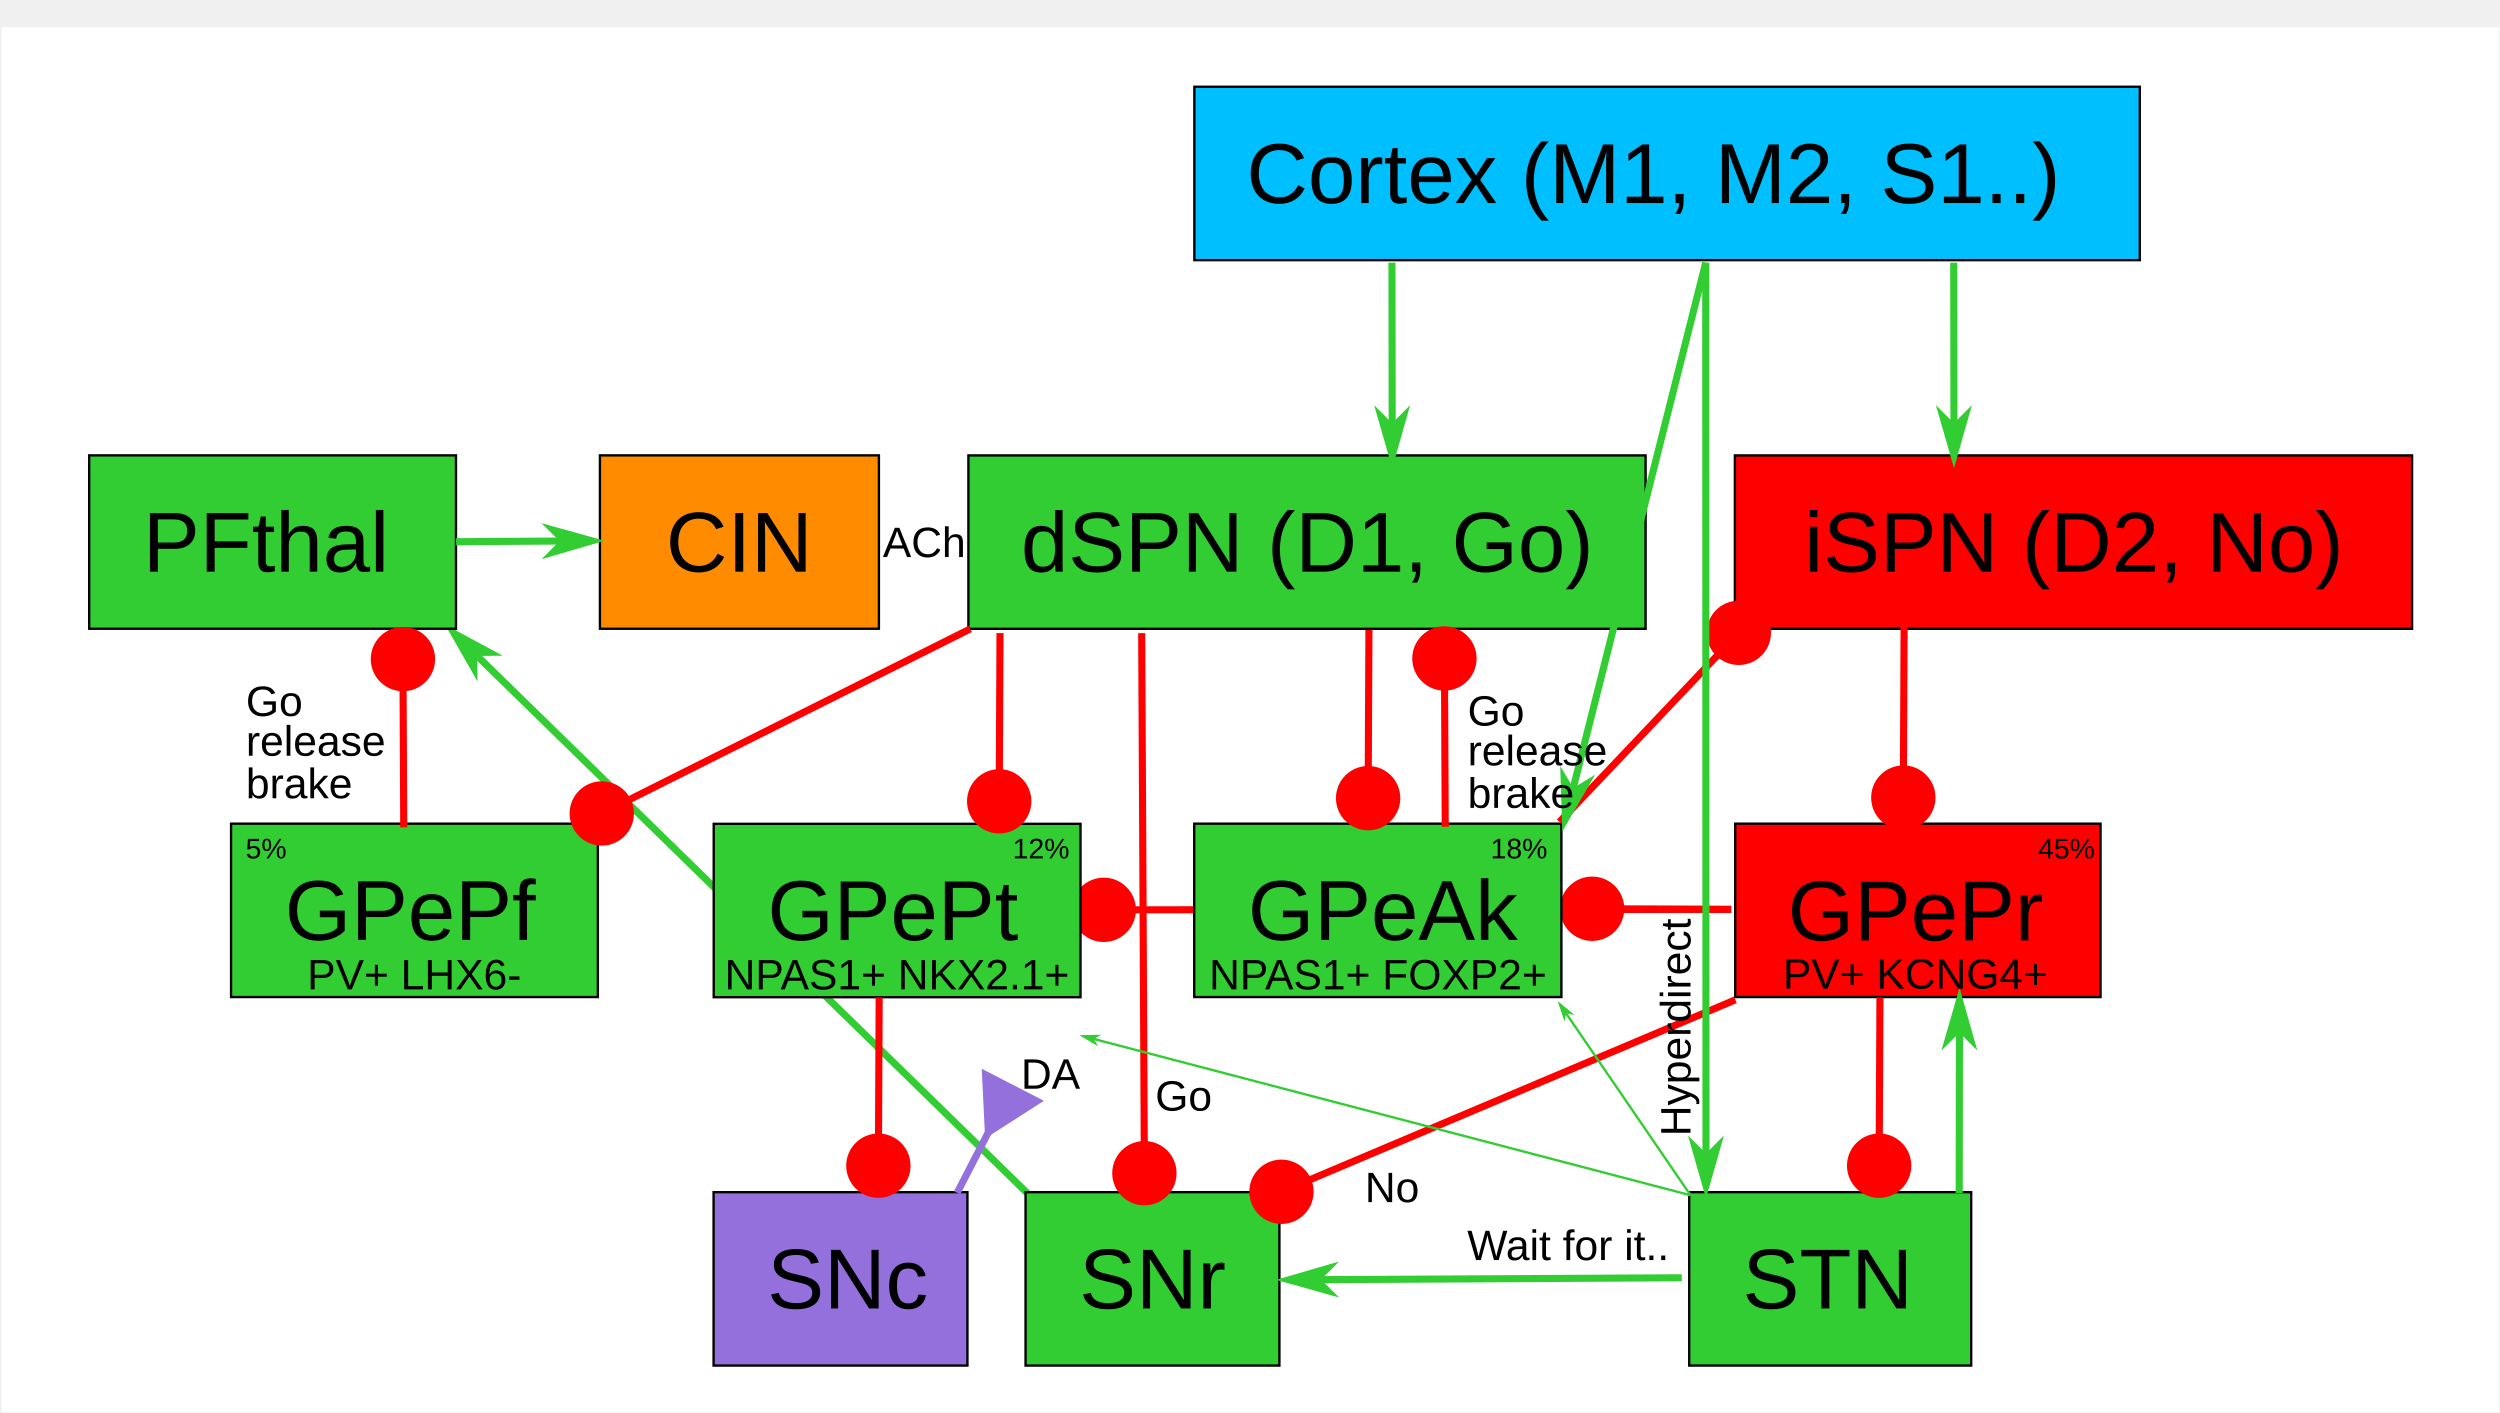
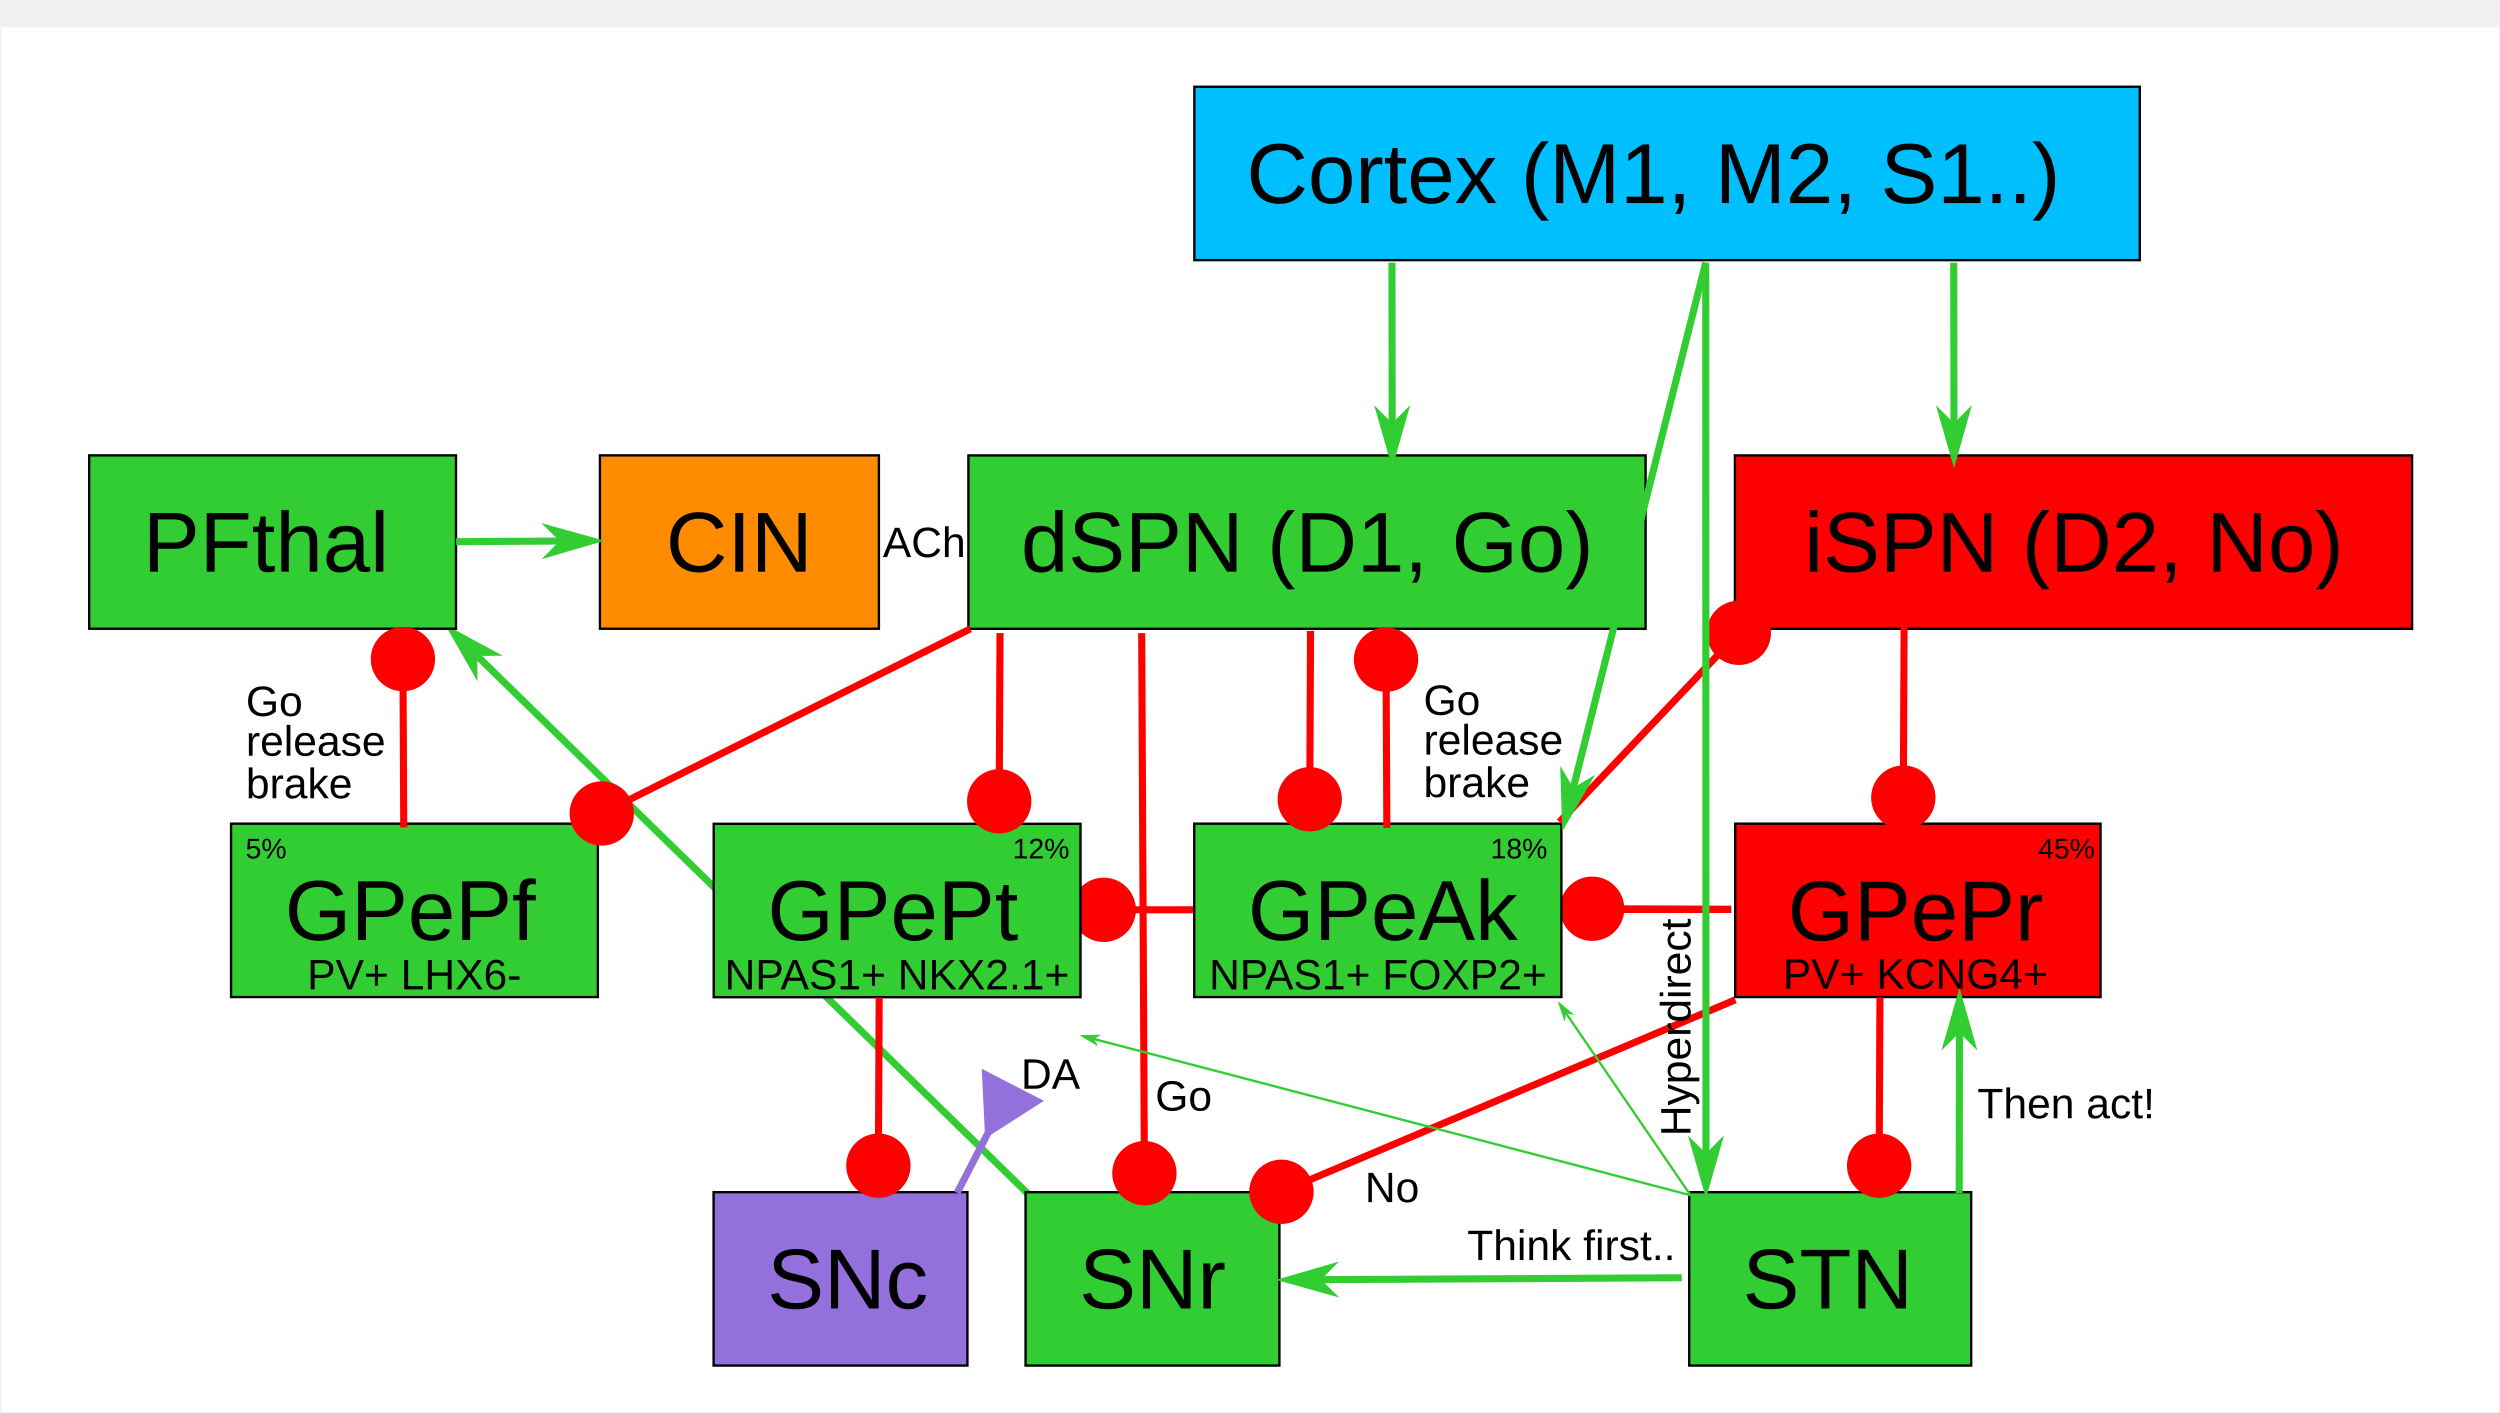
<svg xmlns="http://www.w3.org/2000/svg" width="1056.778px" height="597.069px" viewBox="0 0 1056.778 597.069">
  <defs id="Defs">
    <linearGradient id="linearGradient141" x1="0" y1="0" x2="0" y2="0" gradientUnits="objectBoundingBox">
      <stop style="stop-color:#FFFFFF;stop-opacity:1;" offset="0" />
      <stop style="stop-color:#0000FF;stop-opacity:1;" offset="1" />
    </linearGradient>
    <marker id="DotL382" style="overflow:visible" refX="0" refY="0" orient="auto">
      <path id="path" style="fill-rule:evenodd;fill:#FF0000;stroke:#FF0000;stroke-width:1.0pt;" transform="scale(0.8) translate(7.4, 1)" d="M -2.5,-1 C -2.5,1.76 -4.74,4 -7.5,4 C -10.26,4 -12.5,1.76 -12.5,-1 C -12.5,-3.76 -10.26,-6 -7.5,-6 C -4.74,-6 -2.5,-3.76 -2.5,-1 z " />
    </marker>
    <marker id="Arrow1Mend840" style="overflow:visible" refX="0" refY="0" orient="auto">
-       <path id="path" style="stroke:#32CD32;stroke-width:1.0pt;fill-rule:evenodd;fill:#32CD32;" transform="scale(0.4) rotate(180) translate(10,0)" d="M 0,0 L 5,-5 L -12.5,0 L 5,5 L 0,0 z " />
+       <path id="path" style="fill-rule:evenodd;fill:#32CD32;stroke:#32CD32;stroke-width:1.0pt;" transform="scale(0.4) rotate(180) translate(10,0)" d="M 0,0 L 5,-5 L -12.5,0 L 5,5 L 0,0 z " />
    </marker>
    <marker id="EmptyTriangleInL18" style="overflow:visible" refX="0" refY="0" orient="auto">
-       <path id="path" style="stroke-width:1.0pt;fill-rule:evenodd;fill:#9370DB;stroke:#9370DB;" transform="scale(-0.8) translate(-6,0)" d="M 5.77,0 L -2.88,5 L -2.88,-5 L 5.77,0 z " />
+       <path id="path" style="fill-rule:evenodd;fill:#9370DB;stroke:#9370DB;stroke-width:1.0pt;" transform="scale(-0.8) translate(-6,0)" d="M 5.77,0 L -2.88,5 L -2.88,-5 L 5.77,0 z " />
    </marker>
  </defs>
  <g id="LayerBG" style="">
    <rect id="rect888" style="fill-opacity:1;stroke:none;stroke-opacity:1;stroke-width:1px;fill:#FFFFFF;" x="0.672" y="11.535" width="1055.697" height="585.364" />
  </g>
  <g id="Layer1" style="">
-     <path id="path840" style="stroke-width:3px;marker-end:url(#Arrow1Mend840);fill:none;stroke:#32CD32;stroke-opacity:1;" d="m 435.706,505.783 -243.376,-237.663 " />
-     <path id="path973" style="fill:none;marker-end:url(#DotL382);stroke:#FF0000;stroke-opacity:1;stroke-width:3px;" d="m 731.789,384.404 -265.459,0.194 " />
-     <path id="path24" style="fill:none;marker-end:url(#DotL382);stroke:#FF0000;stroke-opacity:1;stroke-width:3px;" d="m 731.789,384.404 -59.013,-0.266 " />
+     <path id="path840" style="stroke-opacity:1;stroke-width:3px;marker-end:url(#Arrow1Mend840);fill:none;stroke:#32CD32;" d="m 435.706,505.783 -243.376,-237.663 " />
+     <path id="path973" style="stroke-opacity:1;stroke-width:3px;fill:none;marker-end:url(#DotL382);stroke:#FF0000;" d="m 731.789,384.404 -265.459,0.194 " />
+     <path id="path24" style="stroke-opacity:1;stroke-width:3px;fill:none;marker-end:url(#DotL382);stroke:#FF0000;" d="m 731.789,384.404 -59.013,-0.266 " />
    <rect id="rect212" style="stroke-opacity:1;stroke-width:1px;fill:#FF0000;fill-opacity:1;stroke:#000000;" x="733.354" y="192.511" width="286.262" height="73.296" />
    <text id="text804" style="fill-opacity:1;text-align:AlignLeft;font-family:Arial;font-size:36px;stroke:none;fill:#000000;" transform="none" x="438.428" y="241.664">
      <tspan id="tspan192" x="762.638" y="241.664">iSPN (D2, No)</tspan>
    </text>
-     <rect id="rect212_002" style="stroke-opacity:1;stroke-width:1px;fill:#9370DB;fill-opacity:1;stroke:#000000;" x="301.644" y="503.947" width="107.301" height="73.296" />
+     <rect id="rect212_002" style="fill-opacity:1;stroke:#000000;stroke-opacity:1;stroke-width:1px;fill:#9370DB;" x="301.644" y="503.947" width="107.301" height="73.296" />
    <text id="text804_003" style="stroke:none;fill:#000000;fill-opacity:1;text-align:AlignLeft;font-family:Arial;font-size:36px;" transform="none" x="143.416" y="300.375">
      <tspan id="tspan192" x="324.323" y="553.101">SNc</tspan>
    </text>
    <g id="g895" transform="translate(312.7785,252.7258)">
-       <rect id="rect212_002" style="fill-opacity:1;stroke:#000000;stroke-opacity:1;stroke-width:1px;fill:#32CD32;" x="120.737" y="251.222" width="107.301" height="73.296" />
+       <rect id="rect212_002" style="stroke-width:1px;fill:#32CD32;fill-opacity:1;stroke:#000000;stroke-opacity:1;" x="120.737" y="251.222" width="107.301" height="73.296" />
      <text id="text804_003" style="font-size:36px;stroke:none;fill:#000000;fill-opacity:1;text-align:AlignLeft;font-family:Arial;" transform="none" x="143.416" y="300.375">
        <tspan id="tspan192" x="143.416" y="300.375">SNr</tspan>
      </text>
    </g>
-     <rect id="002_008" style="fill:#FF8C00;fill-opacity:1;stroke:#000000;stroke-opacity:1;stroke-width:1px;" x="253.599" y="192.485" width="117.925" height="73.296" />
-     <text id="003_009" style="font-family:Arial;font-size:36px;stroke:none;fill:#000000;fill-opacity:1;text-align:AlignLeft;" transform="none" x="268.244" y="229.859">
+     <rect id="002_008" style="stroke-opacity:1;stroke-width:1px;fill:#FF8C00;fill-opacity:1;stroke:#000000;" x="253.599" y="192.485" width="117.925" height="73.296" />
+     <text id="003_009" style="text-align:AlignLeft;font-family:Arial;font-size:36px;stroke:none;fill:#000000;fill-opacity:1;" transform="none" x="268.244" y="229.859">
      <tspan id="tspan192" x="281.484" y="241.638">CIN</tspan>
    </text>
    <g id="g591" transform="translate(-814.2203,-230.0565)">
      <rect id="rect212_002" style="stroke-width:1px;fill:#32CD32;fill-opacity:1;stroke:#000000;stroke-opacity:1;" x="851.921" y="422.542" width="155.047" height="73.296" />
-       <text id="text804_003" style="text-align:AlignLeft;font-family:Arial;font-size:36px;stroke:none;fill:#000000;fill-opacity:1;" transform="none" x="358.74" y="314.261">
+       <text id="text804_003" style="fill:#000000;fill-opacity:1;text-align:AlignLeft;font-family:Arial;font-size:36px;stroke:none;" transform="none" x="358.74" y="314.261">
        <tspan id="tspan192" x="874.637" y="471.695">PFthal</tspan>
      </text>
    </g>
    <g id="g528" transform="translate(-550.2251,-74.30941)">
      <rect id="rect212_002" style="stroke:#000000;stroke-opacity:1;stroke-width:1px;fill:#32CD32;fill-opacity:1;" x="851.921" y="422.542" width="155.047" height="73.296" />
      <text id="text804_003" style="stroke:none;fill:#000000;fill-opacity:1;text-align:AlignLeft;font-family:Arial;font-size:36px;" transform="none" x="358.74" y="314.261">
        <tspan id="tspan192" x="874.637" y="471.695">GPePt</tspan>
      </text>
    </g>
    <g id="g251" transform="translate(-754.2466,-74.37209)">
      <rect id="rect212_002" style="stroke:#000000;stroke-opacity:1;stroke-width:1px;fill:#32CD32;fill-opacity:1;" x="851.921" y="422.542" width="155.047" height="73.296" />
-       <text id="text804_003" style="text-align:AlignLeft;font-family:Arial;font-size:36px;stroke:none;fill:#000000;fill-opacity:1;" transform="none" x="358.74" y="314.261">
+       <text id="text804_003" style="font-size:36px;stroke:none;fill:#000000;fill-opacity:1;text-align:AlignLeft;font-family:Arial;" transform="none" x="358.74" y="314.261">
        <tspan id="tspan192" x="874.637" y="471.695">GPePf</tspan>
      </text>
    </g>
-     <rect id="002_005" style="stroke-width:1px;fill:#32CD32;fill-opacity:1;stroke:#000000;stroke-opacity:1;" x="504.817" y="348.17" width="155.206" height="73.296" />
-     <text id="003_006" style="text-align:AlignLeft;font-family:Arial;font-size:36px;stroke:none;fill:#000000;fill-opacity:1;" transform="none" x="431.563" y="241.664">
+     <rect id="002_005" style="fill:#32CD32;fill-opacity:1;stroke:#000000;stroke-opacity:1;stroke-width:1px;" x="504.817" y="348.17" width="155.206" height="73.296" />
+     <text id="003_006" style="font-size:36px;stroke:none;fill:#000000;fill-opacity:1;text-align:AlignLeft;font-family:Arial;" transform="none" x="431.563" y="241.664">
      <tspan id="tspan192" x="527.517" y="397.323">GPeAk</tspan>
    </text>
    <g id="g44" transform="translate(-150.3507,-84.40151)">
-       <rect id="002_012" style="stroke:#000000;stroke-opacity:1;stroke-width:1px;fill:#32CD32;fill-opacity:1;" x="864.4" y="588.346" width="119.192" height="73.296" />
-       <text id="003_013" style="font-size:36px;stroke:none;fill:#000000;fill-opacity:1;text-align:AlignLeft;font-family:Arial;" transform="none" x="143.416" y="300.375">
+       <rect id="002_012" style="stroke-width:1px;fill:#32CD32;fill-opacity:1;stroke:#000000;stroke-opacity:1;" x="864.4" y="588.346" width="119.192" height="73.296" />
+       <text id="003_013" style="stroke:none;fill:#000000;fill-opacity:1;text-align:AlignLeft;font-family:Arial;font-size:36px;" transform="none" x="143.416" y="300.375">
        <tspan id="tspan192" x="886.966" y="637.499">STN</tspan>
      </text>
    </g>
    <rect id="008_016" style="fill-opacity:1;stroke:#000000;stroke-opacity:1;stroke-width:1px;fill:#FF0000;" x="733.497" y="348.17" width="154.428" height="73.296" />
-     <text id="009_017" style="font-size:36px;stroke:none;fill:#000000;fill-opacity:1;text-align:AlignLeft;font-family:Arial;" transform="none" x="431.563" y="240.086">
+     <text id="009_017" style="font-family:Arial;font-size:36px;stroke:none;fill:#000000;fill-opacity:1;text-align:AlignLeft;" transform="none" x="431.563" y="240.086">
      <tspan id="tspan192" x="755.69" y="397.52">GPePr</tspan>
    </text>
    <g id="g176" transform="translate(36.14702,-84.13001)">
-       <rect id="002_015" style="stroke-width:1px;fill:#00BFFF;fill-opacity:1;stroke:#000000;stroke-opacity:1;" x="468.718" y="120.804" width="399.652" height="73.296" />
-       <text id="003_016" style="fill:#000000;fill-opacity:1;text-align:AlignLeft;font-family:Arial;font-size:36px;stroke:none;" transform="none" x="136.502" y="291.379">
+       <rect id="002_015" style="stroke-opacity:1;stroke-width:1px;fill:#00BFFF;fill-opacity:1;stroke:#000000;" x="468.718" y="120.804" width="399.652" height="73.296" />
+       <text id="003_016" style="font-size:36px;stroke:none;fill:#000000;fill-opacity:1;text-align:AlignLeft;font-family:Arial;" transform="none" x="136.502" y="291.379">
        <tspan id="tspan192" x="490.728" y="169.957">Cortex (M1, M2, S1..)</tspan>
      </text>
    </g>
    <g id="g969" transform="translate(288.1473,-58.71111)">
      <rect id="rect212_002" style="stroke-width:1px;fill:#32CD32;fill-opacity:1;stroke:#000000;stroke-opacity:1;" x="121.207" y="251.222" width="286.262" height="73.296" />
-       <text id="text804_003" style="fill-opacity:1;text-align:AlignLeft;font-family:Arial;font-size:36px;stroke:none;fill:#000000;" transform="none" x="143.416" y="300.375">
+       <text id="text804_003" style="font-size:36px;stroke:none;fill:#000000;fill-opacity:1;text-align:AlignLeft;font-family:Arial;" transform="none" x="143.416" y="300.375">
        <tspan id="tspan192" x="143.416" y="300.375">dSPN (D1, Go)</tspan>
      </text>
    </g>
-     <path id="path382" style="marker-end:url(#DotL382);stroke:#FF0000;stroke-opacity:1;stroke-width:3px;fill:none;" d="m 170.666,349.736 -0.339,-71.374 " />
+     <path id="path382" style="stroke:#FF0000;stroke-opacity:1;stroke-width:3px;fill:none;marker-end:url(#DotL382);" d="m 170.666,349.736 -0.339,-71.374 " />
    <path id="path18" style="stroke:#9370DB;stroke-opacity:1;fill-opacity:1;stroke-width:3px;fill:#9370DB;marker-end:url(#EmptyTriangleInL18);" d="m 404.598,504.221 13.034,-25.301 " />
-     <path id="path905" style="fill:none;marker-end:url(#DotL382);stroke:#FF0000;stroke-opacity:1;stroke-width:3px;" d="m 659.195,347.439 75.986,-80.11 " />
-     <path id="path851" style="fill:none;marker-end:url(#DotL382);stroke:#FF0000;stroke-opacity:1;stroke-width:3px;" d="m 610.917,349.482 -0.339,-71.374 " />
-     <path id="path457" style="stroke-width:3px;fill:none;marker-end:url(#DotL382);stroke:#FF0000;stroke-opacity:1;" d="m 422.715,267.597 -0.339,71.374 " />
-     <path id="path601" style="stroke:#FF0000;stroke-opacity:1;stroke-width:3px;fill:none;marker-end:url(#DotL382);" d="m 578.665,266.258 -0.339,71.374 " />
-     <path id="path84" style="fill:none;marker-end:url(#DotL382);stroke:#FF0000;stroke-opacity:1;stroke-width:3px;" d="m 371.638,421.615 -0.339,71.374 " />
-     <path id="path333" style="fill:none;marker-end:url(#DotL382);stroke:#FF0000;stroke-opacity:1;stroke-width:3px;" d="m 794.676,421.615 -0.339,71.374 " />
-     <path id="path169" style="fill:none;marker-end:url(#DotL382);stroke:#FF0000;stroke-opacity:1;stroke-width:3px;" d="m 804.892,263.786 -0.339,73.609 " />
-     <path id="path623" style="stroke:#FF0000;stroke-opacity:1;stroke-width:3px;fill:none;marker-end:url(#DotL382);" d="m 482.602,267.643 1.151,228.522 " />
-     <path id="path297" style="stroke-opacity:1;stroke-width:3px;fill:none;marker-end:url(#DotL382);stroke:#FF0000;" d="m 733.548,422.633 -192.087,81.235 " />
+     <path id="path905" style="marker-end:url(#DotL382);stroke:#FF0000;stroke-opacity:1;stroke-width:3px;fill:none;" d="m 659.195,347.439 75.986,-80.11 " />
+     <path id="path851" style="fill:none;marker-end:url(#DotL382);stroke:#FF0000;stroke-opacity:1;stroke-width:3px;" d="m 586.232,349.96 -0.339,-71.374 " />
+     <path id="path457" style="stroke:#FF0000;stroke-opacity:1;stroke-width:3px;fill:none;marker-end:url(#DotL382);" d="m 422.715,267.597 -0.339,71.374 " />
+     <path id="path601" style="stroke:#FF0000;stroke-opacity:1;stroke-width:3px;fill:none;marker-end:url(#DotL382);" d="m 553.98,266.736 -0.339,71.374 " />
+     <path id="path84" style="marker-end:url(#DotL382);stroke:#FF0000;stroke-opacity:1;stroke-width:3px;fill:none;" d="m 371.638,421.615 -0.339,71.374 " />
+     <path id="path333" style="stroke-width:3px;fill:none;marker-end:url(#DotL382);stroke:#FF0000;stroke-opacity:1;" d="m 794.676,421.615 -0.339,71.374 " />
+     <path id="path169" style="stroke-width:3px;fill:none;marker-end:url(#DotL382);stroke:#FF0000;stroke-opacity:1;" d="m 804.892,263.786 -0.339,73.609 " />
+     <path id="path623" style="fill:none;marker-end:url(#DotL382);stroke:#FF0000;stroke-opacity:1;stroke-width:3px;" d="m 482.602,267.643 1.151,228.522 " />
+     <path id="path297" style="marker-end:url(#DotL382);stroke:#FF0000;stroke-opacity:1;stroke-width:3px;fill:none;" d="m 733.548,422.633 -192.087,81.235 " />
    <path id="path102" style="stroke-width:3px;fill:none;marker-end:url(#DotL382);stroke:#FF0000;stroke-opacity:1;" d="m 410.143,265.831 -155.981,78.14 " />
-     <path id="path87" style="marker-end:url(#Arrow1Mend840);fill:none;stroke:#32CD32;stroke-opacity:1;stroke-width:3px;" transform="matrix(-4.371139e-08,1,-1,-4.371139e-08,451.3043,-118.5796)" d="m 347.564,258.517 -0.371,-56.856 " />
+     <path id="path87" style="stroke:#32CD32;stroke-opacity:1;stroke-width:3px;marker-end:url(#Arrow1Mend840);fill:none;" transform="matrix(-4.371139e-08,1,-1,-4.371139e-08,451.3043,-118.5796)" d="m 347.564,258.517 -0.371,-56.856 " />
    <path id="path201" style="fill:none;stroke:#32CD32;stroke-opacity:1;stroke-width:3px;marker-end:url(#Arrow1Mend840);" d="m 721.029,111.041 -59.201,234.721 " />
-     <path id="path972" style="marker-end:url(#Arrow1Mend840);fill:none;stroke:#32CD32;stroke-opacity:1;stroke-width:3px;" d="m 721.029,111.041 0.112,389.669 " />
-     <path id="path923" style="stroke:#32CD32;stroke-opacity:1;stroke-width:3px;marker-end:url(#Arrow1Mend840);fill:none;" d="m 825.862,111.041 0.112,80.963 " />
-     <path id="path535" style="marker-end:url(#Arrow1Mend840);fill:none;stroke:#32CD32;stroke-opacity:1;stroke-width:3px;" d="m 588.396,111.041 0.112,80.963 " />
+     <path id="path972" style="stroke-opacity:1;stroke-width:3px;marker-end:url(#Arrow1Mend840);fill:none;stroke:#32CD32;" d="m 721.029,111.041 0.112,389.669 " />
+     <path id="path923" style="stroke-width:3px;marker-end:url(#Arrow1Mend840);fill:none;stroke:#32CD32;stroke-opacity:1;" d="m 825.862,111.041 0.112,80.963 " />
+     <path id="path535" style="stroke:#32CD32;stroke-opacity:1;stroke-width:3px;marker-end:url(#Arrow1Mend840);fill:none;" d="m 588.396,111.041 0.112,80.963 " />
    <path id="path121" style="stroke:#32CD32;stroke-opacity:1;stroke-width:1px;marker-end:url(#Arrow1Mend840);fill:none;" d="m 714.611,505.256 -256.45,-67.17 " />
-     <path id="path58" style="marker-end:url(#Arrow1Mend840);fill:none;stroke:#32CD32;stroke-opacity:1;stroke-width:1px;" d="m 714.611,505.256 -55.063,-80.504 " />
-     <path id="path459" style="stroke:#32CD32;stroke-opacity:1;stroke-width:3px;marker-end:url(#Arrow1Mend840);fill:none;" transform="matrix(-4.371139e-08,-1,1,-4.371139e-08,164.0157,1227.727)" d="m 687.594,546.895 -0.845,-165.601 " />
+     <path id="path58" style="stroke-width:1px;marker-end:url(#Arrow1Mend840);fill:none;stroke:#32CD32;stroke-opacity:1;" d="m 714.611,505.256 -55.063,-80.504 " />
+     <path id="path459" style="fill:none;stroke:#32CD32;stroke-opacity:1;stroke-width:3px;marker-end:url(#Arrow1Mend840);" transform="matrix(-4.371139e-08,-1,1,-4.371139e-08,164.0157,1227.727)" d="m 687.594,546.895 -0.845,-165.601 " />
    <path id="path390" style="stroke:#32CD32;stroke-opacity:1;stroke-width:3px;marker-end:url(#Arrow1Mend840);fill:none;" d="m 828.179,504.337 0.112,-80.963 " />
-     <text id="text38" style="stroke:none;fill:#000000;fill-opacity:1;font-family:Arial;font-size:18px;text-align:AlignLeft;" transform="none" x="511.097" y="418.219">
+     <text id="text38" style="font-size:18px;text-align:AlignLeft;stroke:none;fill:#000000;fill-opacity:1;font-family:Arial;" transform="none" x="511.097" y="418.219">
      <tspan id="tspan990" x="511.097" y="418.219">NPAS1+ FOXP2+</tspan>
    </text>
-     <text id="text343" style="font-size:18px;text-align:AlignLeft;stroke:none;fill:#000000;fill-opacity:1;font-family:Arial;" transform="none" x="306.286" y="418.219">
+     <text id="text343" style="stroke:none;fill:#000000;fill-opacity:1;font-family:Arial;font-size:18px;text-align:AlignLeft;" transform="none" x="306.286" y="418.219">
      <tspan id="tspan990" x="306.286" y="418.219">NPAS1+ NKX2.1+</tspan>
    </text>
-     <text id="text364" style="font-size:18px;text-align:AlignLeft;stroke:none;fill:#000000;fill-opacity:1;font-family:Arial;" transform="none" x="753.641" y="417.917">
+     <text id="text364" style="fill:#000000;fill-opacity:1;font-family:Arial;font-size:18px;text-align:AlignLeft;stroke:none;" transform="none" x="753.641" y="417.917">
      <tspan id="tspan990" x="753.641" y="417.917">PV+ KCNG4+</tspan>
    </text>
-     <text id="text20" style="font-family:Arial;font-size:18px;text-align:AlignLeft;stroke:none;fill:#000000;fill-opacity:1;" transform="none" x="129.848" y="418.219">
+     <text id="text20" style="text-align:AlignLeft;stroke:none;fill:#000000;fill-opacity:1;font-family:Arial;font-size:18px;" transform="none" x="129.848" y="418.219">
      <tspan id="tspan990" x="129.848" y="418.219">PV+ LHX6-</tspan>
    </text>
-     <text id="text191" style="fill-opacity:1;font-size:18px;text-align:AlignLeft;font-family:Arial;stroke:none;fill:#000000;" transform="none" x="373.183" y="235.494">
+     <text id="text191" style="text-align:AlignLeft;font-family:Arial;stroke:none;fill:#000000;fill-opacity:1;font-size:18px;" transform="none" x="373.183" y="235.494">
      <tspan id="tspan571" x="373.183" y="235.494">ACh</tspan>
    </text>
-     <text id="text643" style="font-family:Arial;stroke:none;fill:#000000;fill-opacity:1;font-size:18px;text-align:AlignLeft;" transform="none" x="576.947" y="508.164">
+     <text id="text643" style="font-size:18px;text-align:AlignLeft;font-family:Arial;stroke:none;fill:#000000;fill-opacity:1;" transform="none" x="576.947" y="508.164">
      <tspan id="tspan571" x="576.947" y="508.164">No</tspan>
    </text>
    <g id="g47" transform="translate(-647.6719,-88.46606)">
-       <text id="text273" style="fill:#000000;fill-opacity:1;font-size:18px;text-align:AlignLeft;font-family:Arial;stroke:none;" transform="none" x="751.624" y="425.887">
+       <text id="text273" style="font-family:Arial;stroke:none;fill:#000000;fill-opacity:1;font-size:18px;text-align:AlignLeft;" transform="none" x="751.624" y="425.887">
        <tspan id="tspan571" x="751.624" y="425.887">brake</tspan>
      </text>
-       <text id="text418" style="stroke:none;fill:#000000;fill-opacity:1;font-size:18px;text-align:AlignLeft;font-family:Arial;" transform="none" x="751.624" y="407.932">
+       <text id="text418" style="fill-opacity:1;font-size:18px;text-align:AlignLeft;font-family:Arial;stroke:none;fill:#000000;" transform="none" x="751.624" y="407.932">
        <tspan id="tspan571" x="751.624" y="407.932">release</tspan>
      </text>
-       <text id="text65" style="stroke:none;fill:#000000;fill-opacity:1;font-size:18px;text-align:AlignLeft;font-family:Arial;" transform="none" x="751.624" y="391.136">
+       <text id="text65" style="text-align:AlignLeft;font-family:Arial;stroke:none;fill:#000000;fill-opacity:1;font-size:18px;" transform="none" x="751.624" y="391.136">
        <tspan id="tspan571" x="751.624" y="391.136">Go</tspan>
      </text>
    </g>
-     <text id="text65" style="font-family:Arial;stroke:none;fill:#000000;fill-opacity:1;font-size:18px;text-align:AlignLeft;" transform="matrix(-4.371139e-08,-1,1,-4.371139e-08,234.0691,1351.576)" x="984.498" y="339.058">
+     <text id="text65" style="text-align:AlignLeft;font-family:Arial;stroke:none;fill:#000000;fill-opacity:1;font-size:18px;" transform="matrix(-4.371139e-08,-1,1,-4.371139e-08,234.0691,1351.576)" x="984.498" y="339.058">
      <tspan id="tspan571" x="871.272" y="480.531">Hyperdirect</tspan>
    </text>
-     <text id="text438" style="fill:#000000;fill-opacity:1;font-size:18px;text-align:AlignLeft;font-family:Arial;stroke:none;" transform="none" x="733.453" y="391.18">
-       <tspan id="tspan571" x="620.227" y="532.653">Wait for it..</tspan>
+     <text id="text438" style="fill:#000000;fill-opacity:1;font-size:18px;text-align:AlignLeft;font-family:Arial;stroke:none;" transform="none" x="949.087" y="331.223">
+       <tspan id="tspan571" x="835.861" y="472.697">Then act!</tspan>
    </text>
-     <g id="g310" transform="translate(-131.2376,-84.40151)">
-       <text id="text273" style="fill-opacity:1;font-size:18px;text-align:AlignLeft;font-family:Arial;stroke:none;fill:#000000;" transform="none" x="751.624" y="425.887">
+     <text id="text963" style="fill:#000000;fill-opacity:1;font-size:18px;text-align:AlignLeft;font-family:Arial;stroke:none;" transform="none" x="733.453" y="391.18">
+       <tspan id="tspan571" x="620.227" y="532.653">Think first..</tspan>
+     </text>
+     <g id="g310" transform="translate(-149.8867,-88.94424)">
+       <text id="text273" style="font-family:Arial;stroke:none;fill:#000000;fill-opacity:1;font-size:18px;text-align:AlignLeft;" transform="none" x="751.624" y="425.887">
        <tspan id="tspan571" x="751.624" y="425.887">brake</tspan>
      </text>
-       <text id="text418" style="stroke:none;fill:#000000;fill-opacity:1;font-size:18px;text-align:AlignLeft;font-family:Arial;" transform="none" x="751.624" y="407.932">
+       <text id="text418" style="fill-opacity:1;font-size:18px;text-align:AlignLeft;font-family:Arial;stroke:none;fill:#000000;" transform="none" x="751.624" y="407.932">
        <tspan id="tspan571" x="751.624" y="407.932">release</tspan>
      </text>
-       <text id="text65" style="font-size:18px;text-align:AlignLeft;font-family:Arial;stroke:none;fill:#000000;fill-opacity:1;" transform="none" x="751.624" y="391.136">
+       <text id="text65" style="fill-opacity:1;font-size:18px;text-align:AlignLeft;font-family:Arial;stroke:none;fill:#000000;" transform="none" x="751.624" y="391.136">
        <tspan id="tspan571" x="751.624" y="391.136">Go</tspan>
      </text>
    </g>
-     <text id="text57" style="font-size:18px;text-align:AlignLeft;font-family:Arial;stroke:none;fill:#000000;fill-opacity:1;" transform="none" x="488.332" y="469.485">
+     <text id="text57" style="fill:#000000;fill-opacity:1;font-size:18px;text-align:AlignLeft;font-family:Arial;stroke:none;" transform="none" x="488.332" y="469.485">
      <tspan id="tspan571" x="488.332" y="469.485">Go</tspan>
    </text>
-     <text id="text658" style="fill-opacity:1;font-size:18px;text-align:AlignLeft;font-family:Arial;stroke:none;fill:#000000;" transform="none" x="431.572" y="460.218">
+     <text id="text658" style="fill:#000000;fill-opacity:1;font-size:18px;text-align:AlignLeft;font-family:Arial;stroke:none;" transform="none" x="431.572" y="460.218">
      <tspan id="tspan571" x="431.572" y="460.218">DA</tspan>
    </text>
-     <text id="text726" style="font-size:12px;stroke:none;fill:#000000;fill-opacity:1;text-align:AlignLeft;font-family:Arial;" transform="none" x="103.811" y="362.85">
+     <text id="text726" style="stroke:none;fill:#000000;fill-opacity:1;text-align:AlignLeft;font-family:Arial;font-size:12px;" transform="none" x="103.811" y="362.85">
      <tspan id="tspan769" x="103.811" y="362.85">5%</tspan>
    </text>
    <text id="text339" style="font-family:Arial;font-size:12px;stroke:none;fill:#000000;fill-opacity:1;text-align:AlignLeft;" transform="none" x="861.515" y="362.85">
      <tspan id="tspan769" x="861.515" y="362.85">45%</tspan>
    </text>
-     <text id="text662" style="text-align:AlignLeft;font-family:Arial;font-size:12px;stroke:none;fill:#000000;fill-opacity:1;" transform="none" x="630.082" y="362.85">
+     <text id="text662" style="stroke:none;fill:#000000;fill-opacity:1;text-align:AlignLeft;font-family:Arial;font-size:12px;" transform="none" x="630.082" y="362.85">
      <tspan id="tspan769" x="630.082" y="362.85">18%</tspan>
    </text>
-     <text id="text72" style="font-family:Arial;font-size:12px;stroke:none;fill:#000000;fill-opacity:1;text-align:AlignLeft;" transform="none" x="428.06" y="362.85">
+     <text id="text72" style="stroke:none;fill:#000000;fill-opacity:1;text-align:AlignLeft;font-family:Arial;font-size:12px;" transform="none" x="428.06" y="362.85">
      <tspan id="tspan769" x="428.06" y="362.85">12%</tspan>
    </text>
  </g>
</svg>
